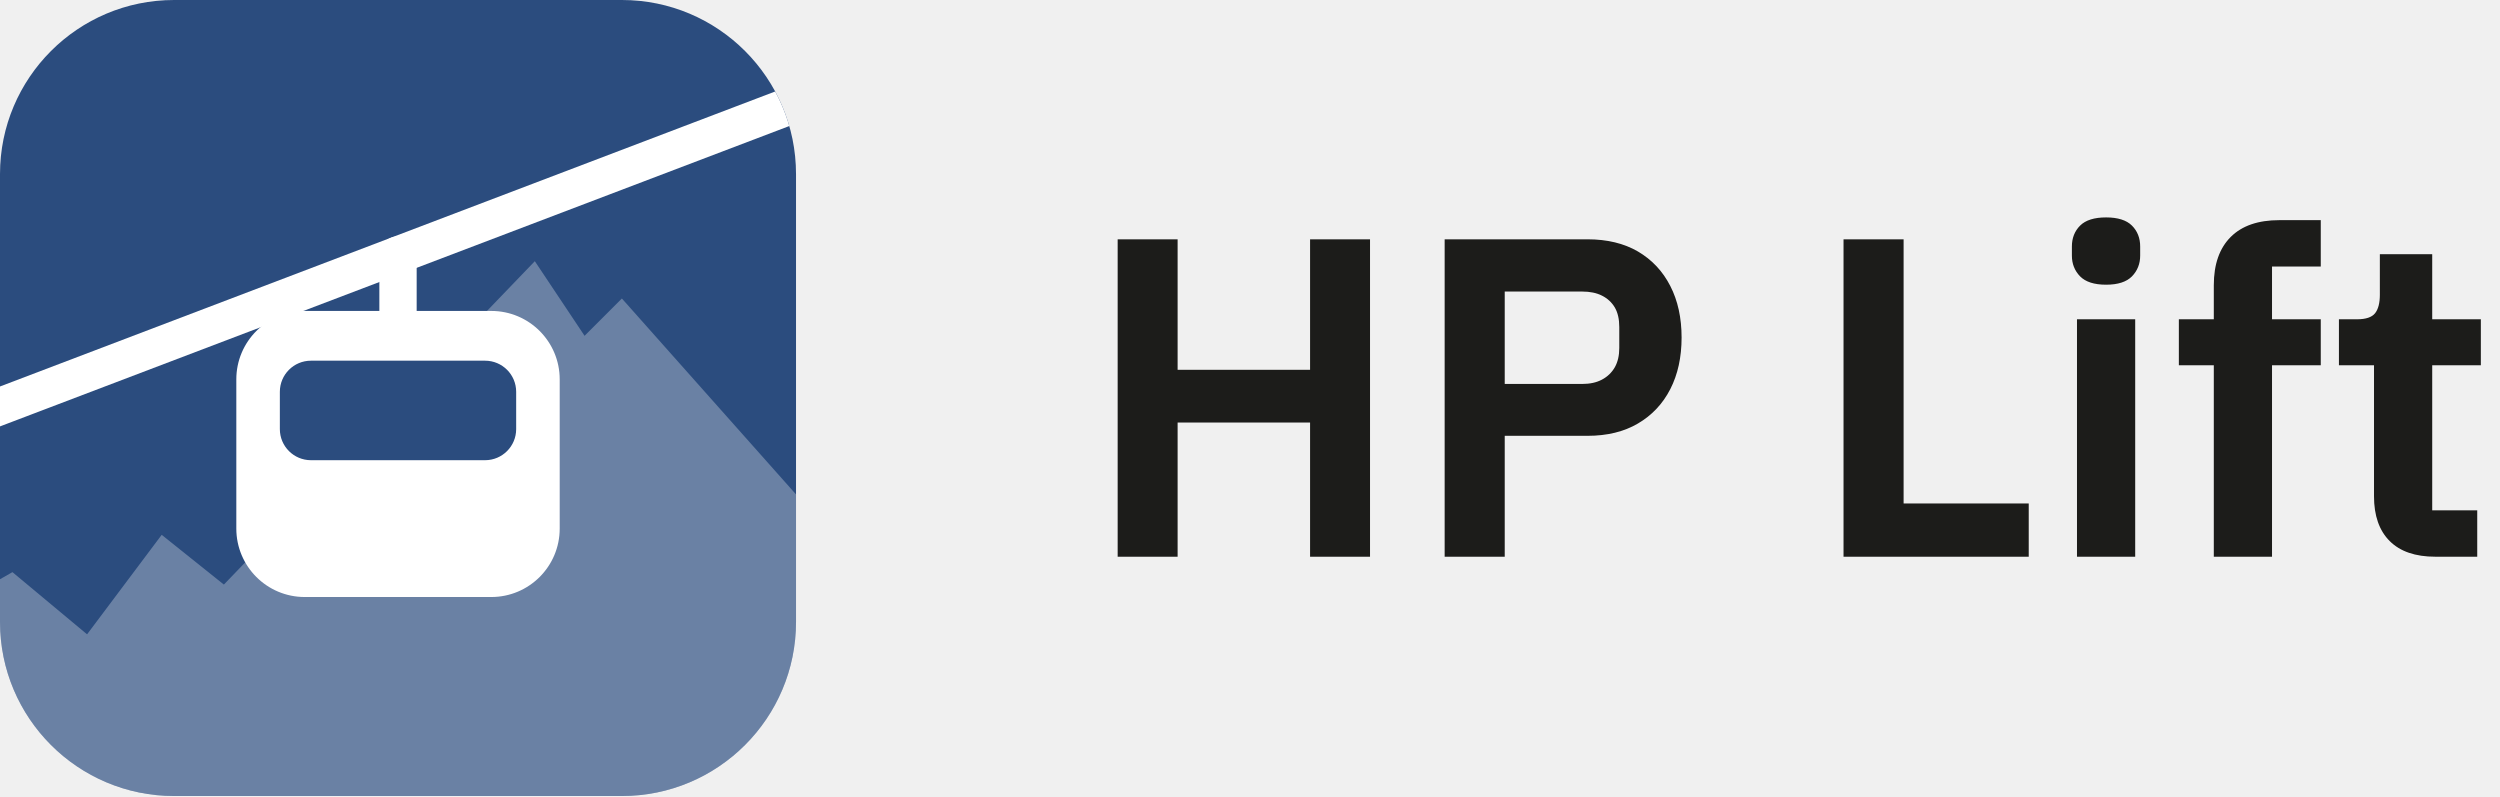
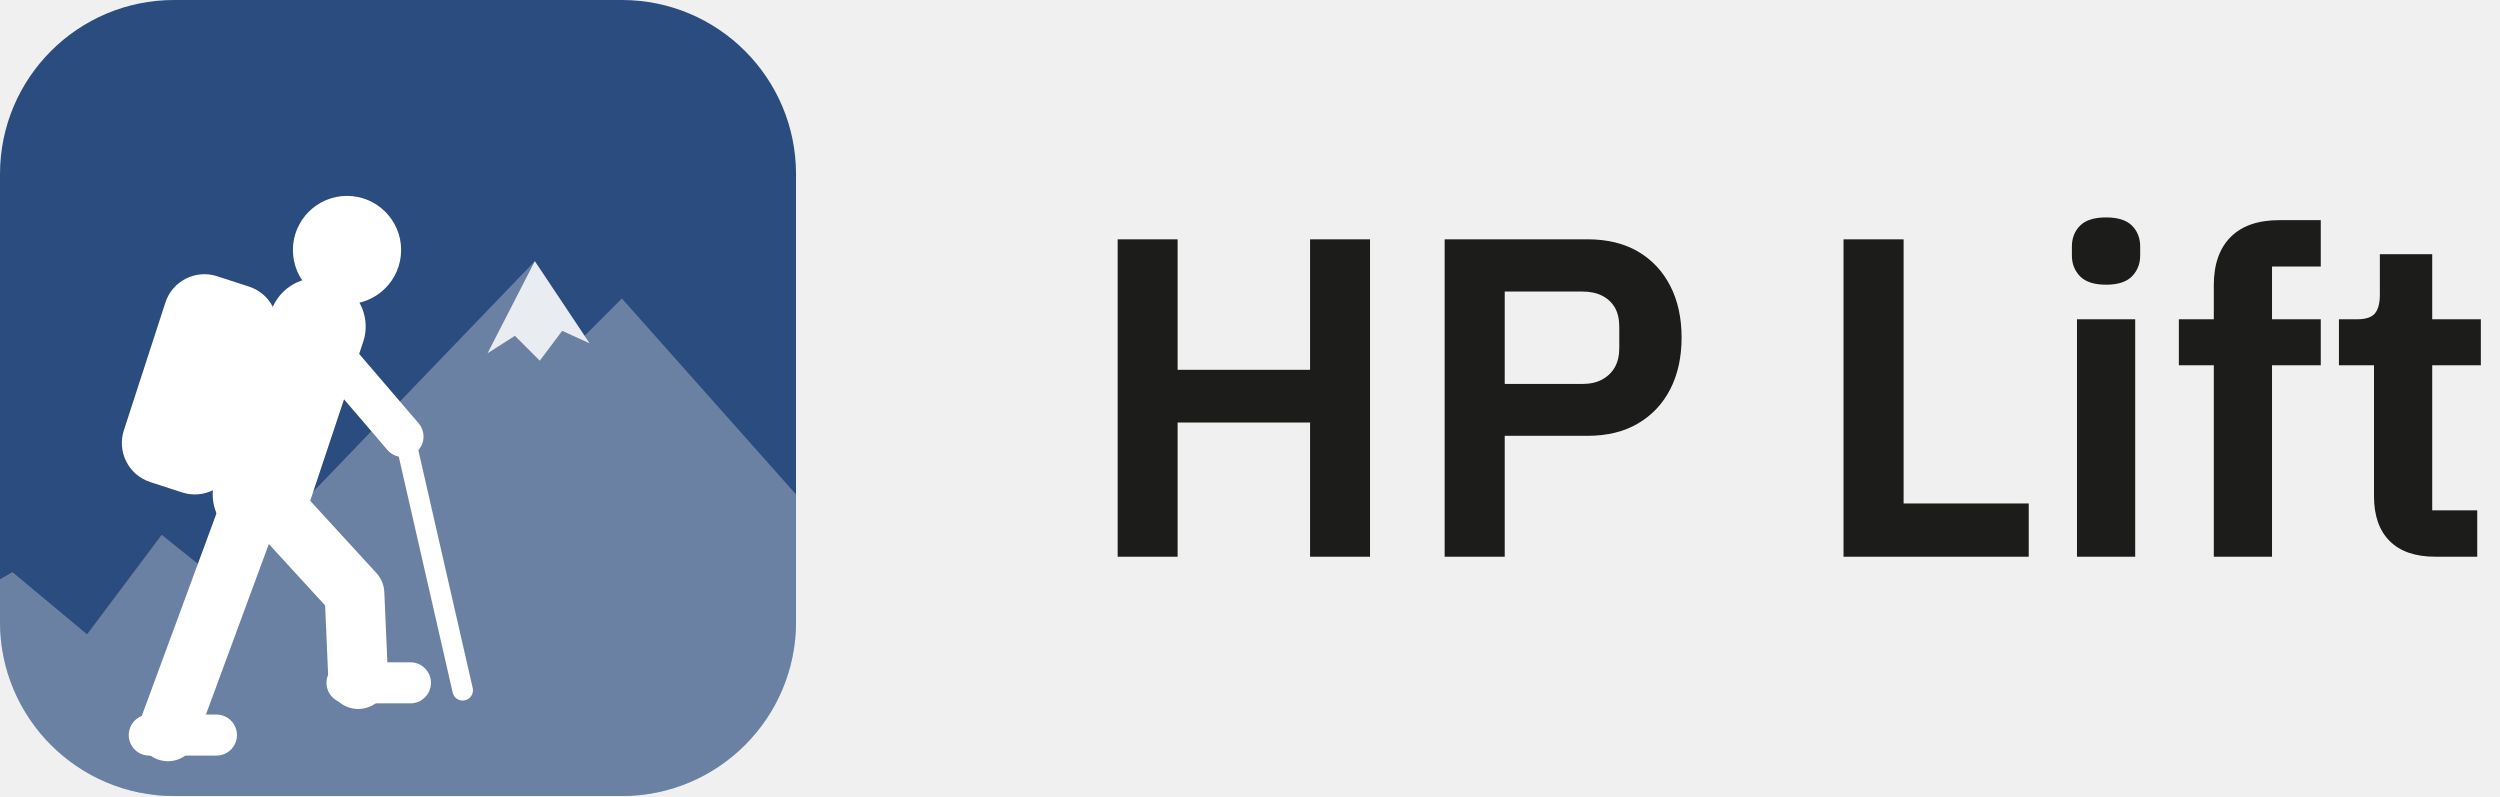
<svg xmlns="http://www.w3.org/2000/svg" viewBox="0 0 201 64">
  <defs>
    <clipPath id="hp-lift-ruta">
      <rect width="64" height="64" rx="14" />
    </clipPath>
  </defs>
  <g clip-path="url(#hp-lift-ruta)">
    <rect width="64" height="64" fill="#2b4c7e" />
    <g opacity=".3">
      <path d="M-6 70V50l7-4 6 5 6-8 5 4 25-26 4 6 3-3 16 18V70z" fill="#ffffff" />
    </g>
-     <g stroke="#ffffff" stroke-width="3" stroke-linecap="round">
-       <path d="M-4 34.2 68 6.8" />
-       <path d="M32 20.5v5" />
+     <path d="M43 21 L47.4 27.6 L45.2 26.6 L43.4 29 L41.4 27 L39.2 28.4 Z" fill="#ffffff" opacity=".85" />
+     <g transform="translate(21 60) scale(1.5)" stroke="#ffffff" stroke-linecap="round" stroke-linejoin="round" fill="none">
+       <path d="M-0.5 -13 L-5 -0.8" stroke-width="3.2" />
+       <path d="M0.6 -13 L5 -8.2 L5.2 -3.6" stroke-width="3.2" />
+       <path d="M-6 -0.6 h3.6" stroke-width="2.2" />
+       <path d="M4.6 -3.4 h3.4" stroke-width="2.2" />
+       <path d="M0 -13.5 L3 -22.5" stroke-width="5.2" />
+       <path d="M7.6 -17 L10.8 -3" stroke-width="1.1" />
+       <path d="M3.4 -21.5 L7.6 -16.6" stroke-width="2.2" />
+       <rect x="-6.4" y="-25.2" width="6.2" height="11.6" rx="2.2" transform="rotate(18 -3.3 -19.4)" fill="#ffffff" stroke="none" />
+       <circle cx="4.6" cy="-26.6" r="2.9" fill="#ffffff" stroke="none" />
    </g>
-     <rect x="19" y="25" width="26" height="23" rx="5.5" fill="#ffffff" />
-     <rect x="22.5" y="29" width="19" height="8" rx="2.5" fill="#2b4c7e" />
  </g>
  <path d="M110.15 44.76L105.33 44.76L105.33 33.97L94.68 33.97L94.68 44.76L89.86 44.76L89.86 19.24L94.68 19.24L94.68 29.73L105.33 29.73L105.33 19.24L110.15 19.24L110.15 44.76ZM120.98 35.04L120.98 44.76L116.15 44.76L116.15 19.24L127.63 19.24Q130.01 19.24 131.69 20.22Q133.38 21.21 134.29 22.99Q135.20 24.76 135.20 27.14L135.20 27.14Q135.20 29.51 134.29 31.29Q133.38 33.06 131.69 34.05Q130.01 35.04 127.63 35.04L127.63 35.04L120.98 35.04ZM127.20 23.44L120.98 23.44L120.98 30.87L127.20 30.87Q128.15 30.87 128.80 30.52Q129.46 30.17 129.83 29.53Q130.19 28.89 130.19 27.98L130.19 27.98L130.19 26.29Q130.19 25.34 129.83 24.72Q129.46 24.10 128.80 23.77Q128.15 23.44 127.20 23.44L127.20 23.44ZM163.11 40.48L163.11 44.76L148.22 44.76L148.22 19.24L153.05 19.24L153.05 40.48L163.11 40.48ZM169.33 22.89L169.33 22.89Q167.90 22.89 167.24 22.22Q166.58 21.54 166.58 20.55L166.58 20.55L166.58 19.82Q166.58 18.80 167.24 18.14Q167.90 17.48 169.33 17.48L169.33 17.48Q170.75 17.48 171.41 18.14Q172.07 18.80 172.07 19.82L172.07 19.82L172.07 20.55Q172.07 21.54 171.41 22.22Q170.75 22.89 169.33 22.89ZM171.67 44.76L166.99 44.76L166.99 25.67L171.67 25.67L171.67 44.76ZM182.67 44.76L177.99 44.76L177.99 29.37L175.18 29.37L175.18 25.67L177.99 25.67L177.99 22.93Q177.99 20.41 179.35 19.05Q180.70 17.70 183.26 17.70L183.26 17.70L186.59 17.70L186.59 21.43L182.67 21.43L182.67 25.67L186.59 25.67L186.59 29.37L182.67 29.37L182.67 44.76ZM199.17 41.03L199.17 44.76L195.80 44.76Q193.39 44.76 192.13 43.50Q190.87 42.24 190.87 39.90L190.87 39.90L190.87 29.37L188.05 29.37L188.05 25.67L189.51 25.67Q190.57 25.67 190.96 25.18Q191.34 24.69 191.34 23.70L191.34 23.70L191.34 20.44L195.55 20.44L195.55 25.67L199.46 25.67L199.46 29.37L195.55 29.37L195.55 41.03L199.17 41.03Z" fill="#1c1c1a" />
</svg>
